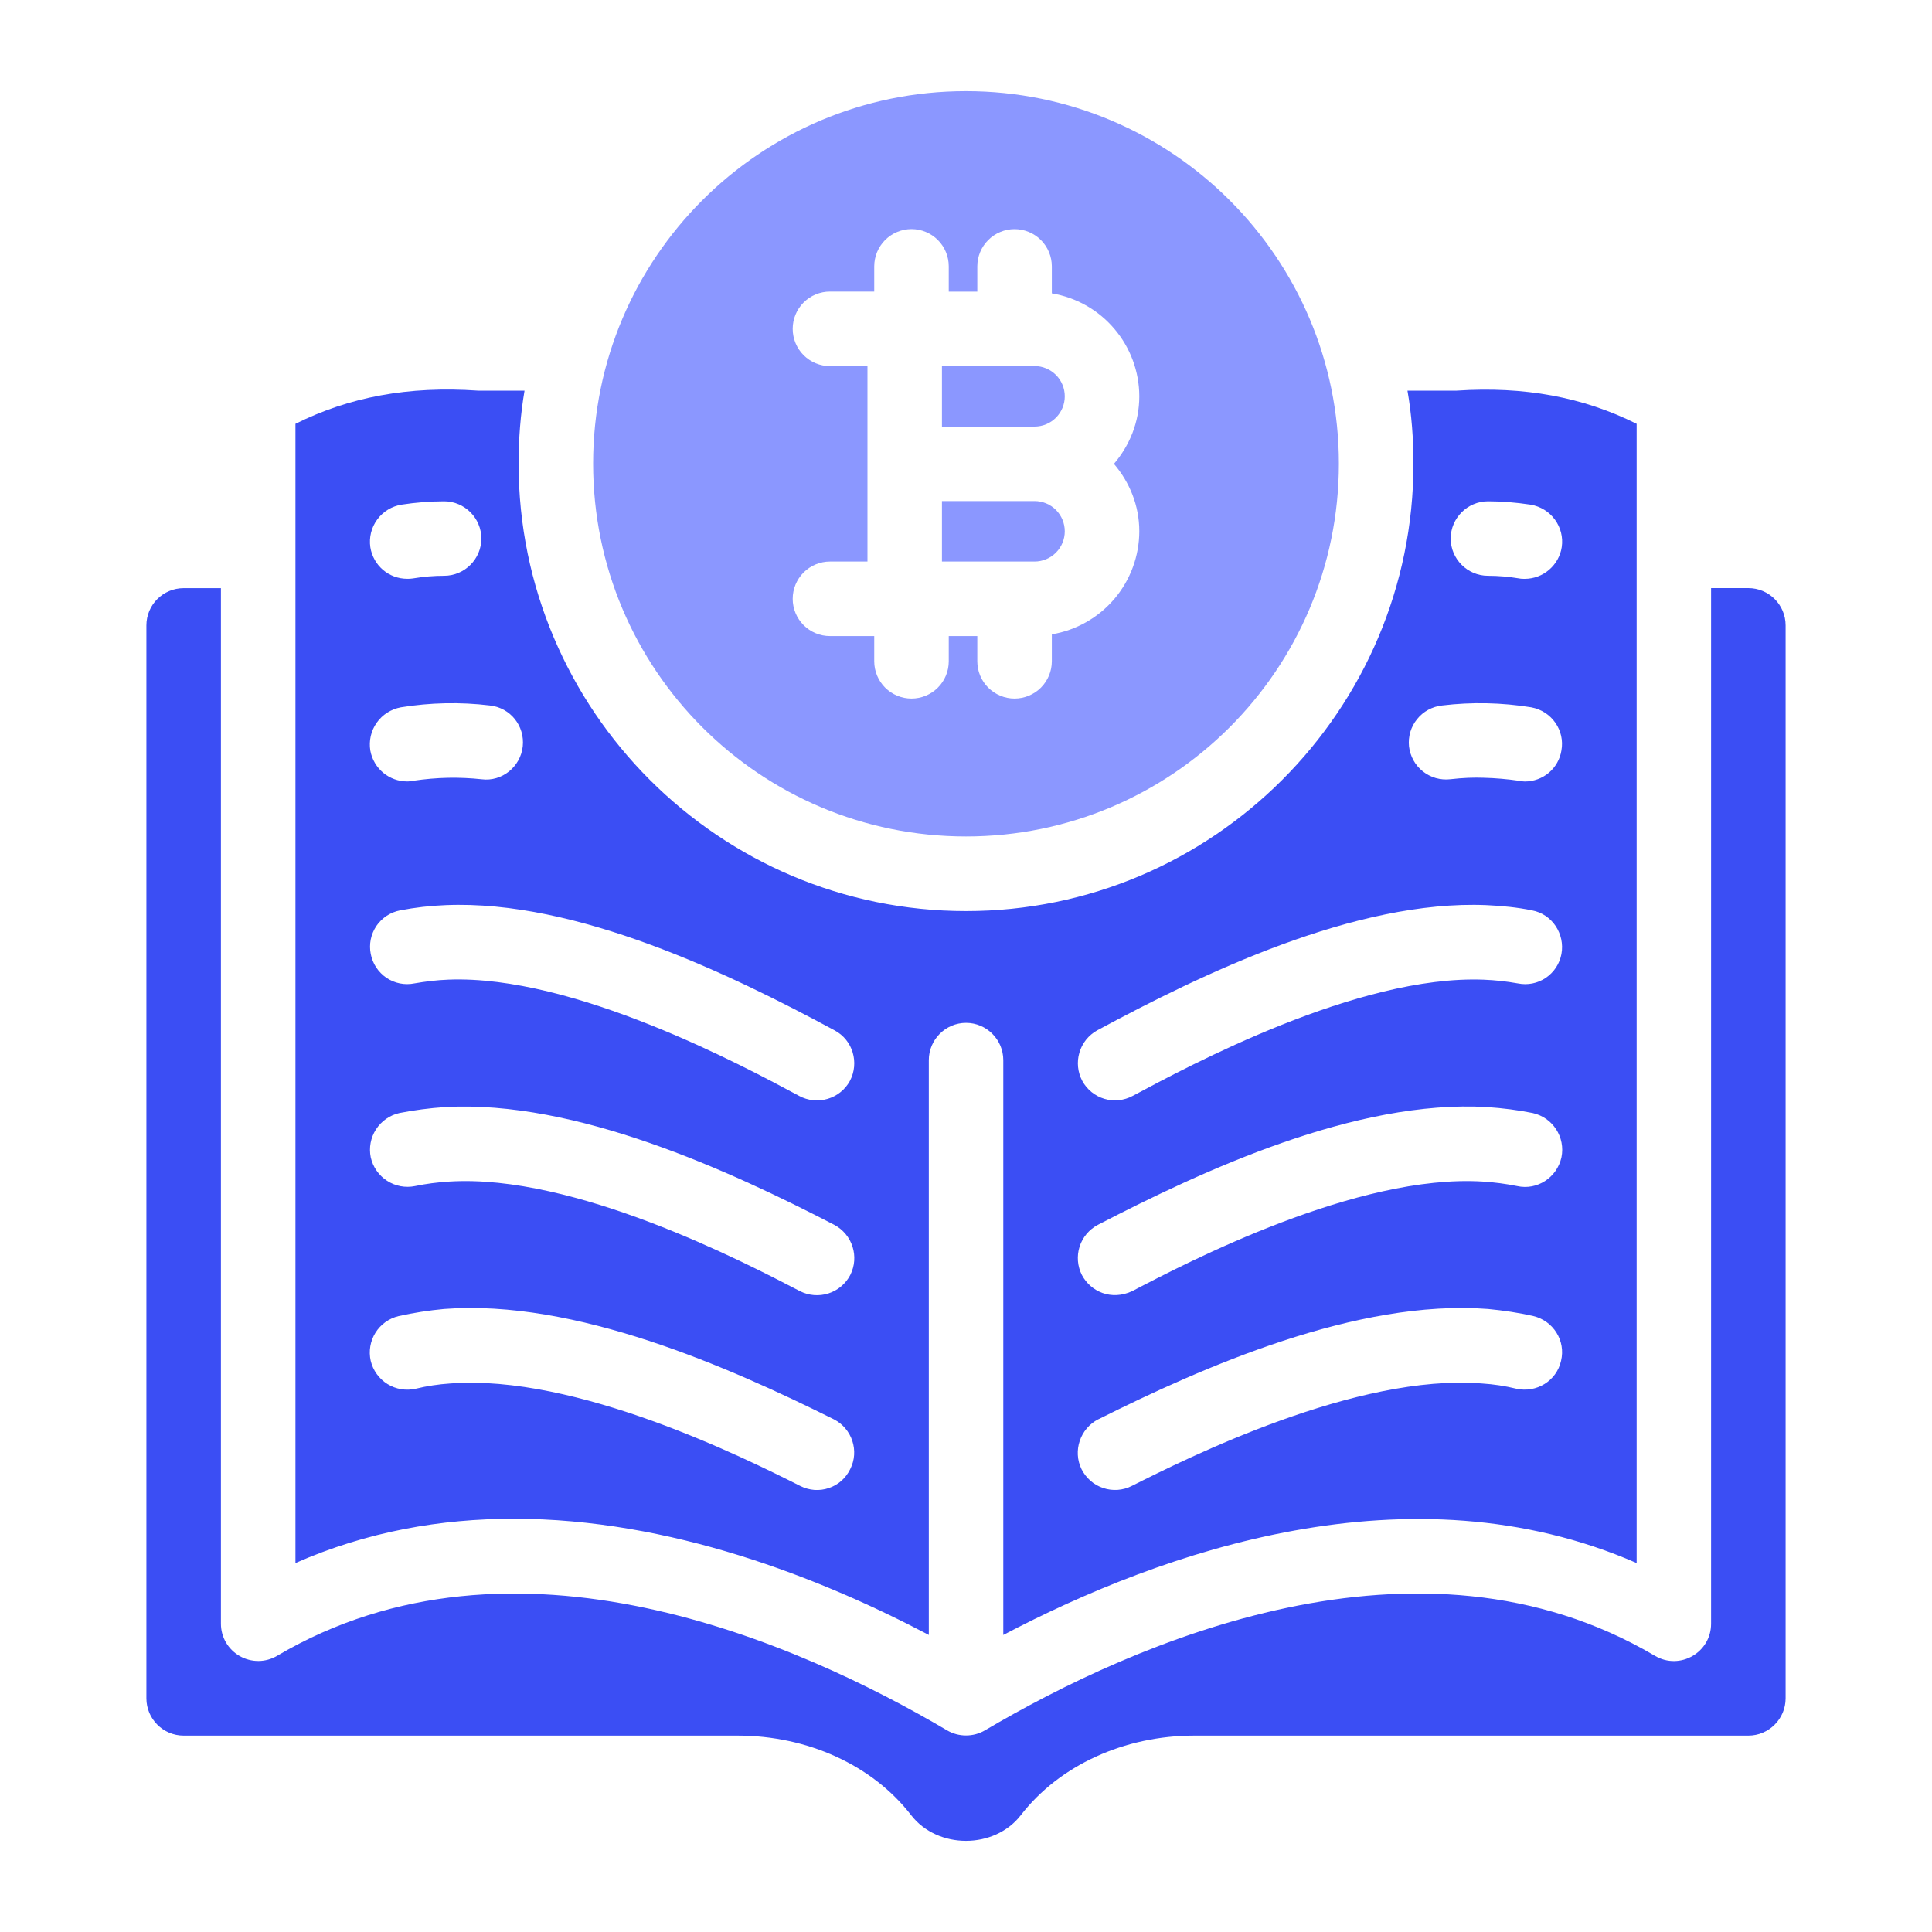
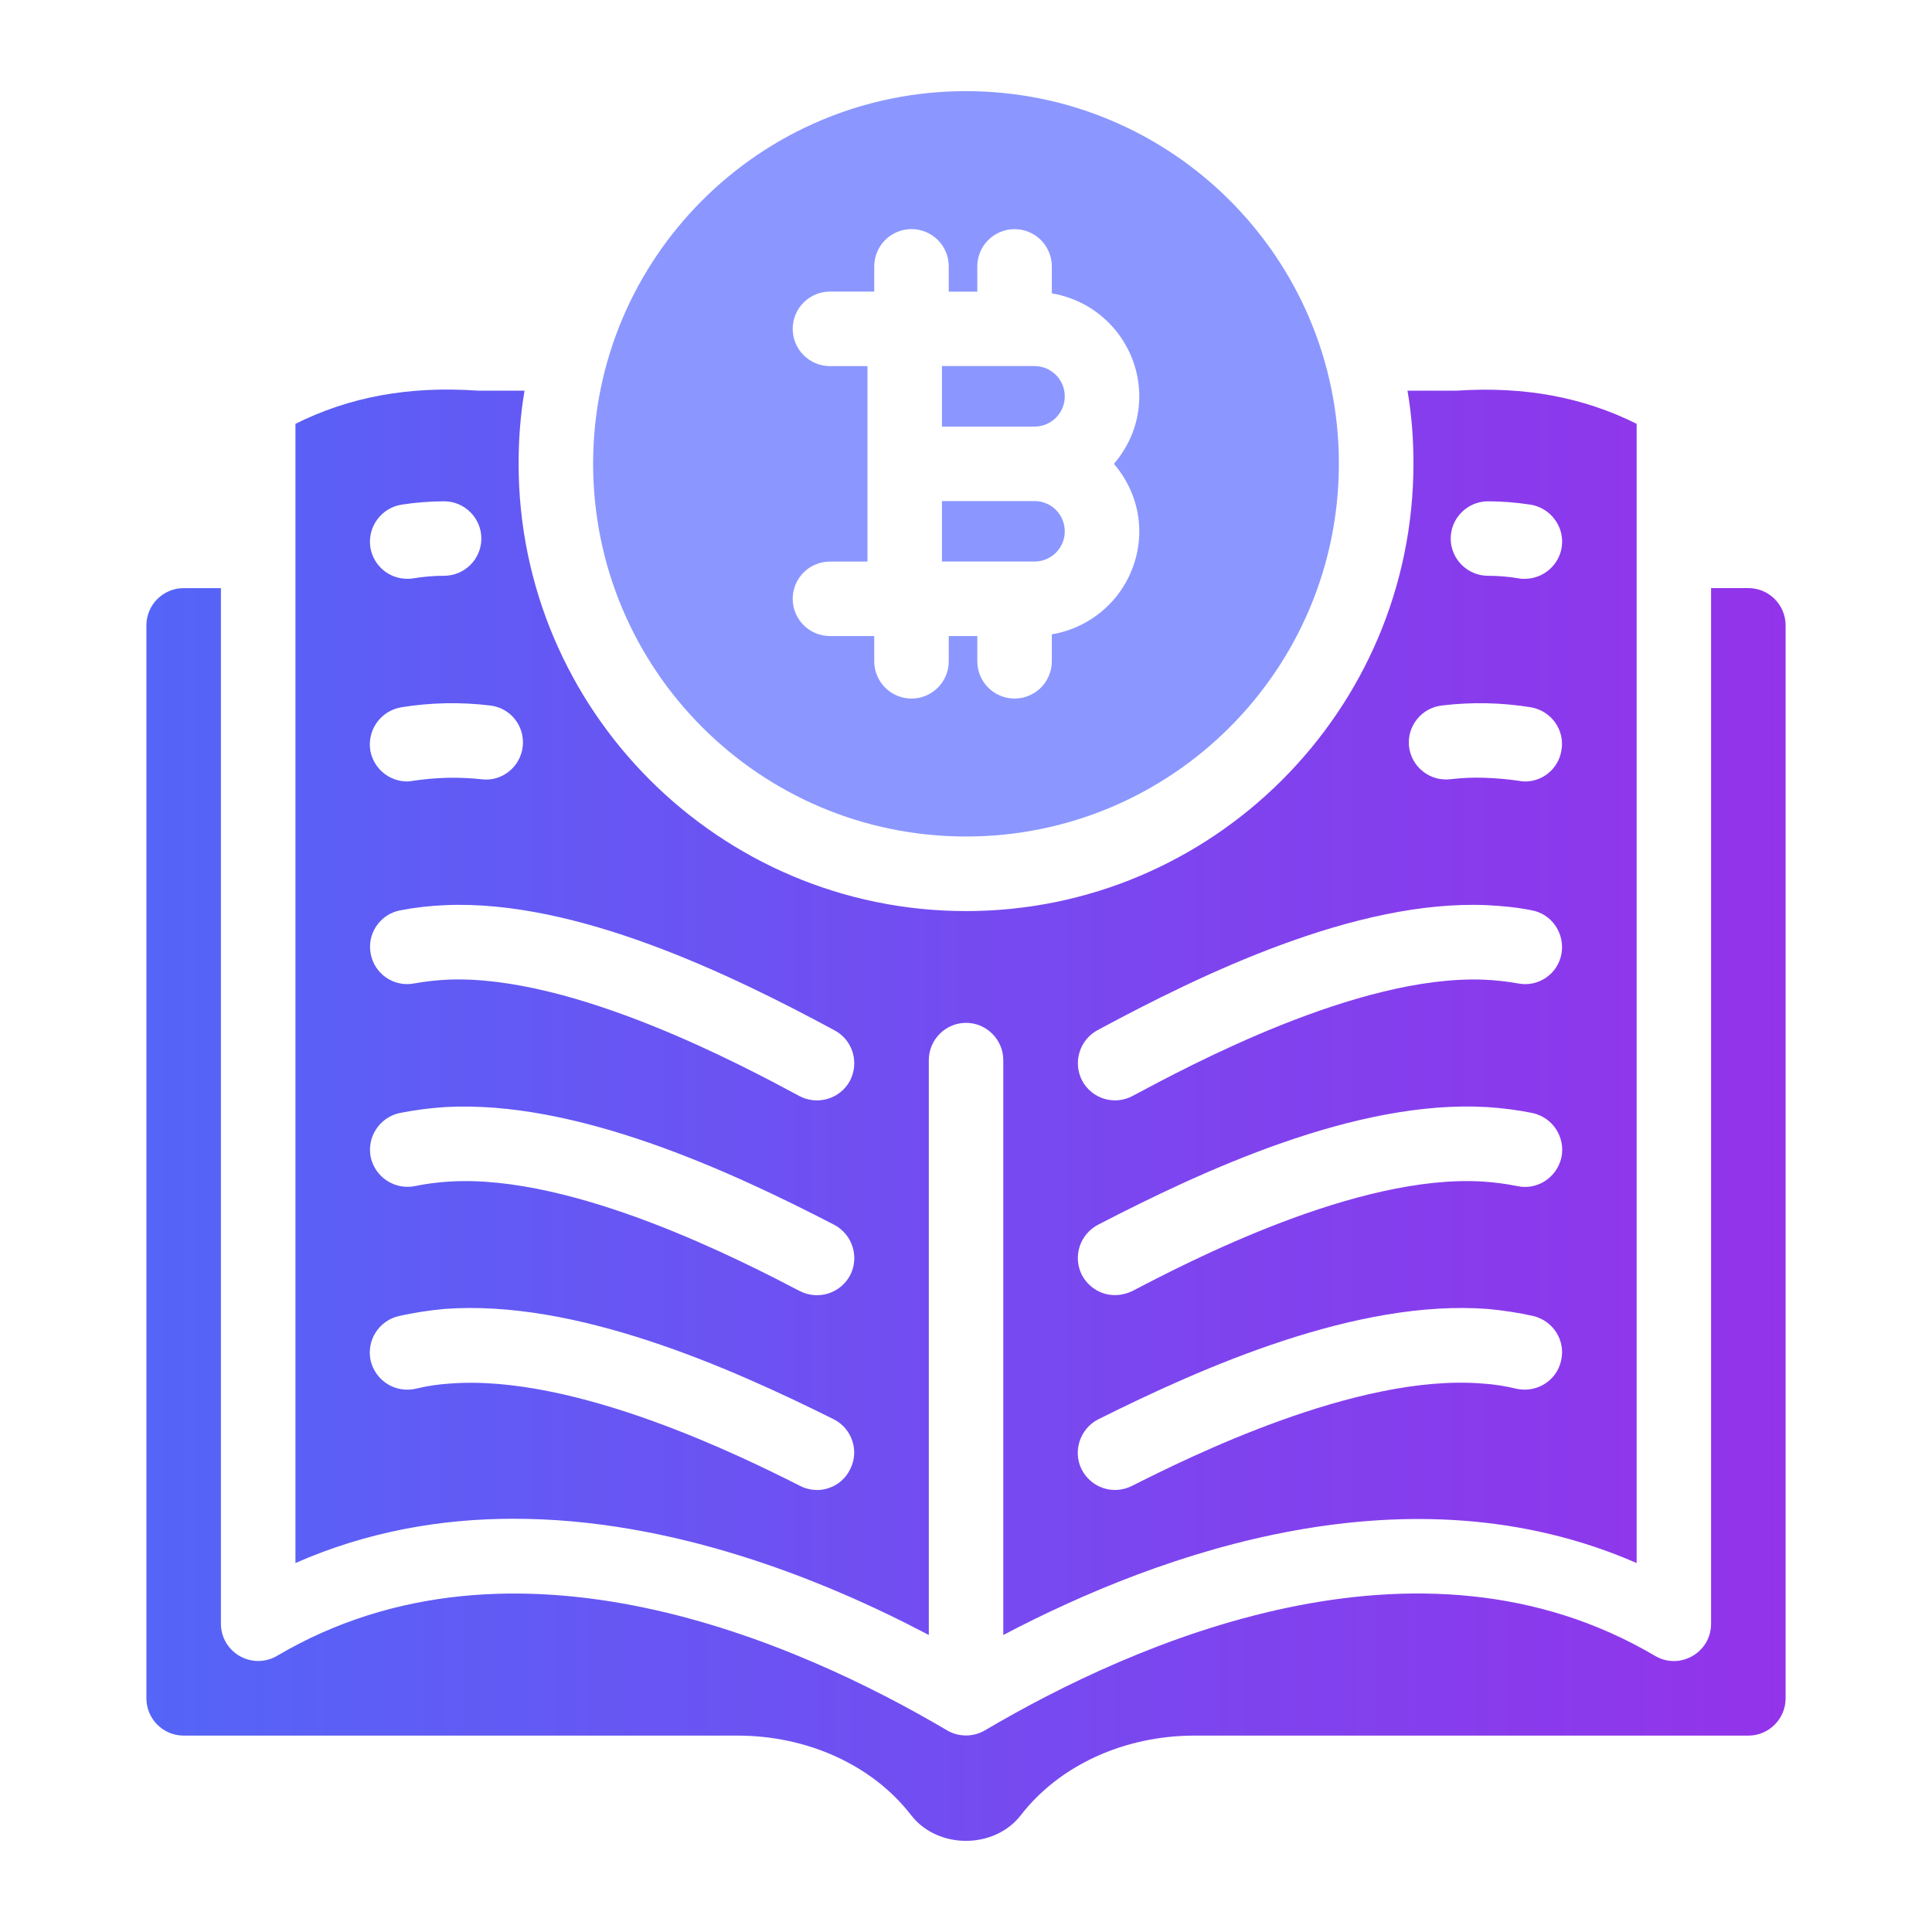
<svg xmlns="http://www.w3.org/2000/svg" width="40" height="40" viewBox="0 0 40 40" fill="none">
-   <path d="M19.23 33.85V21.949C19.23 21.524 19.577 21.177 20.001 21.177C20.425 21.177 20.772 21.524 20.772 21.949V33.85C24.058 32.122 29.187 30.31 33.885 32.361V8.775C32.774 8.22 31.555 7.995 30.159 8.088H29.14C29.226 8.582 29.264 9.083 29.264 9.6C29.264 14.706 25.107 18.863 20.001 18.863C14.894 18.863 10.737 14.706 10.737 9.6C10.737 9.083 10.776 8.582 10.86 8.088H9.897C8.454 7.988 7.228 8.22 6.117 8.775V32.361C7.606 31.706 9.133 31.444 10.637 31.444C13.876 31.444 16.977 32.663 19.23 33.85ZM30.808 10.379C31.093 10.379 31.378 10.402 31.687 10.448C32.111 10.518 32.396 10.912 32.334 11.328C32.306 11.51 32.213 11.676 32.073 11.796C31.933 11.917 31.755 11.983 31.57 11.984C31.533 11.984 31.494 11.984 31.455 11.976C31.241 11.94 31.024 11.921 30.807 11.921C30.383 11.921 30.035 11.574 30.035 11.15C30.035 10.726 30.383 10.379 30.808 10.379ZM29.858 14.606C30.471 14.532 31.092 14.545 31.702 14.644C32.126 14.721 32.404 15.123 32.327 15.54C32.298 15.719 32.205 15.882 32.067 15.999C31.928 16.116 31.752 16.18 31.57 16.18C31.527 16.179 31.483 16.174 31.44 16.164C31.202 16.13 30.962 16.109 30.722 16.103C30.514 16.095 30.291 16.103 30.028 16.133C29.927 16.145 29.825 16.136 29.727 16.109C29.63 16.081 29.539 16.034 29.459 15.971C29.38 15.908 29.313 15.83 29.264 15.741C29.215 15.653 29.184 15.555 29.172 15.454C29.161 15.353 29.171 15.252 29.199 15.154C29.228 15.057 29.276 14.966 29.34 14.888C29.403 14.809 29.482 14.743 29.571 14.695C29.66 14.647 29.757 14.617 29.858 14.606ZM22.717 21.332C24.876 20.168 28.062 18.625 30.777 18.74C31.101 18.755 31.417 18.786 31.718 18.848C32.134 18.925 32.404 19.334 32.328 19.751C32.309 19.851 32.271 19.946 32.216 20.03C32.16 20.115 32.088 20.188 32.004 20.245C31.92 20.302 31.826 20.341 31.726 20.361C31.627 20.381 31.524 20.38 31.425 20.36C31.191 20.318 30.953 20.292 30.715 20.283C28.108 20.183 24.607 22.072 23.45 22.69C23.27 22.786 23.06 22.808 22.865 22.75C22.67 22.692 22.506 22.559 22.408 22.38C22.312 22.2 22.29 21.989 22.348 21.793C22.405 21.596 22.538 21.431 22.717 21.332ZM22.732 25.358C24.892 24.24 28.069 22.758 30.792 22.921C31.117 22.943 31.432 22.983 31.733 23.044C32.15 23.137 32.413 23.546 32.328 23.962C32.235 24.379 31.826 24.649 31.41 24.556C31.176 24.509 30.939 24.478 30.7 24.463C28.1 24.301 24.591 26.13 23.442 26.731C23.008 26.933 22.583 26.743 22.4 26.399C22.307 26.217 22.29 26.005 22.352 25.81C22.414 25.615 22.551 25.453 22.732 25.358ZM22.74 29.385C24.9 28.305 28.093 26.893 30.808 27.101C31.132 27.132 31.448 27.179 31.749 27.248C32.158 27.348 32.42 27.757 32.32 28.174C32.227 28.59 31.811 28.845 31.394 28.752C31.161 28.695 30.924 28.659 30.684 28.644C28.085 28.435 24.583 30.186 23.434 30.764C23.343 30.811 23.244 30.838 23.142 30.846C23.04 30.853 22.938 30.841 22.841 30.808C22.744 30.776 22.654 30.725 22.578 30.658C22.501 30.591 22.438 30.509 22.392 30.418C22.207 30.041 22.362 29.577 22.74 29.384V29.385ZM17.279 21.332C17.657 21.533 17.795 22.003 17.595 22.381C17.497 22.56 17.331 22.693 17.134 22.751C16.938 22.809 16.727 22.787 16.546 22.69C15.397 22.072 11.88 20.183 9.288 20.282C9.041 20.291 8.802 20.321 8.579 20.36C8.48 20.38 8.377 20.38 8.278 20.36C8.179 20.34 8.084 20.3 8 20.244C7.917 20.187 7.845 20.114 7.789 20.03C7.733 19.945 7.695 19.85 7.676 19.751C7.656 19.652 7.656 19.549 7.676 19.45C7.696 19.351 7.736 19.256 7.792 19.172C7.849 19.088 7.922 19.017 8.006 18.961C8.091 18.905 8.186 18.867 8.285 18.848C8.596 18.788 8.91 18.752 9.226 18.74C11.934 18.625 15.119 20.167 17.279 21.332ZM17.603 26.399C17.508 26.581 17.345 26.717 17.151 26.779C16.956 26.841 16.744 26.824 16.561 26.731C15.405 26.13 11.895 24.301 9.303 24.463C9.057 24.478 8.817 24.509 8.594 24.556C8.394 24.597 8.185 24.558 8.014 24.447C7.842 24.336 7.721 24.162 7.676 23.962C7.635 23.762 7.674 23.554 7.785 23.382C7.896 23.21 8.07 23.089 8.269 23.044C8.58 22.983 8.894 22.942 9.211 22.921C11.918 22.767 15.112 24.24 17.271 25.358C17.649 25.558 17.795 26.021 17.603 26.399ZM8.315 10.448C8.606 10.403 8.9 10.38 9.195 10.379C9.619 10.379 9.966 10.726 9.966 11.15C9.966 11.574 9.619 11.921 9.195 11.921C8.986 11.921 8.778 11.937 8.546 11.976C8.509 11.983 8.469 11.983 8.431 11.983C8.054 11.983 7.729 11.713 7.667 11.328C7.638 11.125 7.689 10.919 7.811 10.755C7.932 10.59 8.113 10.48 8.315 10.448ZM8.3 14.644C8.91 14.545 9.53 14.532 10.143 14.606C10.568 14.652 10.868 15.03 10.823 15.454C10.776 15.878 10.39 16.187 9.974 16.134C9.743 16.109 9.511 16.099 9.279 16.103C9.039 16.108 8.8 16.129 8.562 16.164C8.516 16.171 8.477 16.179 8.431 16.179C8.061 16.179 7.737 15.917 7.667 15.54C7.634 15.337 7.681 15.13 7.8 14.962C7.918 14.795 8.098 14.681 8.3 14.644H8.3ZM9.318 28.644C9.079 28.66 8.841 28.695 8.608 28.752C8.408 28.798 8.197 28.764 8.022 28.655C7.848 28.547 7.723 28.374 7.675 28.174C7.63 27.974 7.666 27.765 7.774 27.592C7.882 27.419 8.055 27.295 8.254 27.248C8.564 27.179 8.878 27.13 9.195 27.101C11.909 26.893 15.095 28.305 17.263 29.385C17.64 29.577 17.795 30.04 17.602 30.418C17.558 30.509 17.496 30.591 17.42 30.659C17.344 30.726 17.255 30.777 17.158 30.809C17.062 30.842 16.96 30.854 16.859 30.847C16.758 30.839 16.659 30.811 16.568 30.765C15.419 30.186 11.925 28.444 9.318 28.644Z" fill="#3B4EF4" />
-   <path d="M36.198 12.176H35.426V33.618C35.426 34.214 34.779 34.586 34.264 34.282C29.365 31.39 23.471 34.008 20.392 35.825C20.273 35.895 20.138 35.931 20 35.931C19.862 35.931 19.727 35.895 19.608 35.825C16.53 34.008 10.635 31.392 5.737 34.282C5.62 34.351 5.486 34.388 5.35 34.389C5.215 34.389 5.081 34.354 4.963 34.287C4.845 34.219 4.747 34.122 4.678 34.005C4.61 33.887 4.574 33.754 4.574 33.618V12.177H3.802C3.377 12.177 3.031 12.522 3.031 12.948V35.162C3.031 35.587 3.377 35.934 3.802 35.934H15.271C16.723 35.934 18.067 36.549 18.863 37.58C19.412 38.291 20.588 38.29 21.136 37.58C21.934 36.549 23.277 35.934 24.728 35.934H36.198C36.623 35.934 36.969 35.586 36.969 35.162V12.948C36.969 12.522 36.623 12.176 36.198 12.176Z" fill="#3B4EF4" />
-   <path d="M20 17.318C24.264 17.318 27.72 13.863 27.72 9.598C27.72 5.342 24.264 1.887 19.999 1.887C15.735 1.887 12.28 5.342 12.28 9.598C12.28 13.863 15.735 17.318 20 17.318ZM17.183 7.58C16.979 7.58 16.783 7.498 16.638 7.354C16.493 7.209 16.412 7.013 16.412 6.808C16.412 6.604 16.493 6.407 16.638 6.263C16.783 6.118 16.979 6.037 17.183 6.037H18.1V5.515C18.1 5.31 18.182 5.114 18.326 4.969C18.471 4.825 18.667 4.743 18.872 4.743C19.076 4.743 19.273 4.825 19.417 4.969C19.562 5.114 19.643 5.31 19.643 5.515V6.038H20.234V5.515C20.234 5.311 20.315 5.115 20.46 4.97C20.605 4.825 20.801 4.744 21.005 4.744C21.21 4.744 21.406 4.825 21.551 4.97C21.695 5.115 21.777 5.311 21.777 5.515V6.074C22.282 6.158 22.741 6.418 23.072 6.809C23.404 7.199 23.587 7.694 23.588 8.206C23.588 8.741 23.386 9.225 23.063 9.604C23.386 9.982 23.588 10.466 23.588 11C23.587 11.512 23.404 12.007 23.073 12.398C22.741 12.788 22.282 13.049 21.777 13.133V13.691C21.777 13.896 21.695 14.092 21.551 14.237C21.406 14.381 21.21 14.463 21.005 14.463C20.801 14.463 20.605 14.381 20.46 14.237C20.315 14.092 20.234 13.896 20.234 13.691V13.169H19.643V13.691C19.643 13.896 19.562 14.092 19.417 14.237C19.273 14.381 19.076 14.463 18.872 14.463C18.667 14.463 18.471 14.381 18.326 14.237C18.182 14.092 18.1 13.896 18.1 13.691V13.169H17.183C16.979 13.169 16.783 13.088 16.638 12.943C16.493 12.798 16.412 12.602 16.412 12.398C16.412 12.193 16.493 11.997 16.638 11.852C16.783 11.708 16.979 11.626 17.183 11.626H17.96V7.58L17.183 7.58Z" fill="#8B97FF" />
-   <path d="M21.862 7.763C21.979 7.88 22.045 8.039 22.045 8.206C22.045 8.372 21.979 8.531 21.862 8.648C21.744 8.766 21.585 8.832 21.419 8.832H19.502V7.579H21.419C21.585 7.579 21.744 7.645 21.862 7.763Z" fill="#8B97FF" />
-   <path d="M21.862 10.557C21.979 10.675 22.045 10.834 22.045 11C22.045 11.166 21.979 11.325 21.862 11.442C21.744 11.56 21.585 11.626 21.419 11.626H19.502V10.374H21.419C21.585 10.374 21.744 10.44 21.862 10.557Z" fill="#8B97FF" />
+   <path d="M19.23 33.851V21.949C19.23 21.525 19.577 21.177 20.001 21.177C20.425 21.177 20.772 21.525 20.772 21.949V33.851C24.058 32.122 29.187 30.31 33.885 32.361V8.775C32.774 8.22 31.555 7.996 30.159 8.088H29.14C29.226 8.582 29.264 9.083 29.264 9.6C29.264 14.706 25.107 18.863 20.001 18.863C14.894 18.863 10.737 14.706 10.737 9.6C10.737 9.083 10.776 8.582 10.86 8.088H9.897C8.454 7.988 7.228 8.22 6.117 8.775V32.361C7.606 31.706 9.133 31.444 10.637 31.444C13.876 31.444 16.977 32.663 19.23 33.851ZM30.808 10.379C31.093 10.379 31.378 10.402 31.687 10.448C32.111 10.518 32.396 10.912 32.334 11.328C32.306 11.51 32.213 11.676 32.073 11.796C31.933 11.917 31.755 11.983 31.57 11.984C31.533 11.984 31.494 11.984 31.455 11.976C31.241 11.94 31.024 11.921 30.807 11.921C30.383 11.921 30.035 11.574 30.035 11.15C30.035 10.726 30.383 10.379 30.808 10.379ZM29.858 14.606C30.471 14.532 31.092 14.545 31.702 14.645C32.126 14.722 32.404 15.123 32.327 15.54C32.298 15.719 32.205 15.882 32.067 15.999C31.928 16.117 31.752 16.181 31.57 16.18C31.527 16.179 31.483 16.174 31.44 16.165C31.202 16.13 30.962 16.11 30.722 16.103C30.514 16.095 30.291 16.103 30.028 16.133C29.927 16.145 29.825 16.136 29.727 16.109C29.63 16.081 29.539 16.034 29.459 15.971C29.38 15.908 29.313 15.83 29.264 15.741C29.215 15.653 29.184 15.555 29.172 15.454C29.161 15.354 29.171 15.252 29.199 15.154C29.228 15.057 29.276 14.967 29.34 14.888C29.403 14.809 29.482 14.744 29.571 14.695C29.66 14.647 29.757 14.617 29.858 14.606ZM22.717 21.332C24.876 20.168 28.062 18.625 30.777 18.74C31.101 18.756 31.417 18.786 31.718 18.848C32.134 18.925 32.404 19.334 32.328 19.751C32.309 19.851 32.271 19.946 32.216 20.031C32.16 20.116 32.088 20.188 32.004 20.245C31.92 20.302 31.826 20.341 31.726 20.361C31.627 20.381 31.524 20.38 31.425 20.36C31.191 20.318 30.953 20.292 30.715 20.283C28.108 20.183 24.607 22.072 23.45 22.69C23.27 22.787 23.06 22.808 22.865 22.75C22.67 22.692 22.506 22.559 22.408 22.38C22.312 22.2 22.29 21.989 22.348 21.793C22.405 21.596 22.538 21.431 22.717 21.332ZM22.732 25.358C24.892 24.24 28.069 22.759 30.792 22.921C31.117 22.943 31.432 22.983 31.733 23.045C32.15 23.137 32.413 23.546 32.328 23.962C32.235 24.379 31.826 24.649 31.41 24.556C31.176 24.509 30.939 24.478 30.7 24.463C28.1 24.301 24.591 26.13 23.442 26.731C23.008 26.934 22.583 26.743 22.4 26.399C22.307 26.217 22.29 26.005 22.352 25.81C22.414 25.616 22.551 25.454 22.732 25.358ZM22.74 29.385C24.9 28.305 28.093 26.893 30.808 27.101C31.132 27.132 31.448 27.179 31.749 27.248C32.158 27.348 32.42 27.757 32.32 28.174C32.227 28.59 31.811 28.845 31.394 28.752C31.161 28.695 30.924 28.659 30.684 28.644C28.085 28.436 24.583 30.186 23.434 30.765C23.343 30.811 23.244 30.838 23.142 30.846C23.04 30.854 22.938 30.841 22.841 30.809C22.744 30.776 22.654 30.725 22.578 30.658C22.501 30.591 22.438 30.51 22.392 30.418C22.207 30.041 22.362 29.577 22.74 29.384V29.385ZM17.279 21.332C17.657 21.533 17.795 22.003 17.595 22.381C17.497 22.56 17.331 22.693 17.134 22.751C16.938 22.809 16.727 22.787 16.546 22.69C15.397 22.073 11.88 20.183 9.288 20.282C9.041 20.291 8.802 20.322 8.579 20.36C8.48 20.38 8.377 20.38 8.278 20.36C8.179 20.34 8.084 20.3 8 20.244C7.917 20.187 7.845 20.114 7.789 20.03C7.733 19.945 7.695 19.851 7.676 19.751C7.656 19.652 7.656 19.549 7.676 19.45C7.696 19.351 7.736 19.256 7.792 19.173C7.849 19.089 7.922 19.017 8.006 18.961C8.091 18.905 8.186 18.867 8.285 18.848C8.596 18.788 8.91 18.752 9.226 18.74C11.934 18.625 15.119 20.167 17.279 21.332ZM17.603 26.399C17.508 26.581 17.345 26.717 17.151 26.779C16.956 26.841 16.744 26.824 16.561 26.731C15.405 26.13 11.895 24.301 9.303 24.463C9.057 24.479 8.817 24.509 8.594 24.556C8.394 24.597 8.185 24.558 8.014 24.447C7.842 24.336 7.721 24.162 7.676 23.962C7.635 23.762 7.674 23.554 7.785 23.382C7.896 23.21 8.07 23.089 8.269 23.045C8.58 22.983 8.894 22.942 9.211 22.921C11.918 22.767 15.112 24.24 17.271 25.358C17.649 25.558 17.795 26.021 17.603 26.399ZM8.315 10.448C8.606 10.403 8.9 10.38 9.195 10.379C9.619 10.379 9.966 10.726 9.966 11.15C9.966 11.574 9.619 11.921 9.195 11.921C8.986 11.921 8.778 11.937 8.546 11.976C8.509 11.983 8.469 11.983 8.431 11.983C8.054 11.983 7.729 11.713 7.667 11.328C7.638 11.125 7.689 10.919 7.811 10.755C7.932 10.59 8.113 10.48 8.315 10.448ZM8.3 14.645C8.91 14.545 9.53 14.532 10.143 14.606C10.568 14.652 10.868 15.03 10.823 15.454C10.776 15.879 10.39 16.187 9.974 16.134C9.743 16.109 9.511 16.099 9.279 16.103C9.039 16.108 8.8 16.129 8.562 16.164C8.516 16.171 8.477 16.179 8.431 16.179C8.061 16.179 7.737 15.917 7.667 15.54C7.634 15.337 7.681 15.13 7.8 14.962C7.918 14.795 8.098 14.681 8.3 14.645H8.3ZM9.318 28.645C9.079 28.66 8.841 28.695 8.608 28.752C8.408 28.798 8.197 28.764 8.022 28.655C7.848 28.547 7.723 28.374 7.675 28.174C7.63 27.974 7.666 27.765 7.774 27.592C7.882 27.419 8.055 27.295 8.254 27.248C8.564 27.179 8.878 27.13 9.195 27.101C11.909 26.893 15.095 28.305 17.263 29.385C17.64 29.577 17.795 30.04 17.602 30.418C17.558 30.51 17.496 30.591 17.42 30.659C17.344 30.726 17.255 30.777 17.158 30.809C17.062 30.842 16.96 30.855 16.859 30.847C16.758 30.839 16.659 30.812 16.568 30.765C15.419 30.186 11.925 28.444 9.318 28.645Z" fill="url(#paint0_linear_74_20)" />
+   <path d="M36.198 12.176H35.426V33.618C35.426 34.214 34.779 34.586 34.264 34.282C29.365 31.39 23.471 34.008 20.392 35.825C20.273 35.895 20.138 35.931 20 35.931C19.862 35.931 19.727 35.895 19.608 35.825C16.53 34.008 10.635 31.392 5.737 34.282C5.62 34.351 5.486 34.388 5.35 34.389C5.215 34.389 5.081 34.354 4.963 34.287C4.845 34.22 4.747 34.122 4.678 34.005C4.61 33.887 4.574 33.754 4.574 33.618V12.177H3.802C3.377 12.177 3.031 12.522 3.031 12.948V35.162C3.031 35.587 3.377 35.934 3.802 35.934H15.271C16.723 35.934 18.067 36.549 18.863 37.58C19.412 38.291 20.588 38.29 21.136 37.58C21.934 36.549 23.277 35.934 24.728 35.934H36.198C36.623 35.934 36.969 35.587 36.969 35.162V12.948C36.969 12.522 36.623 12.176 36.198 12.176Z" fill="url(#paint1_linear_74_20)" />
+   <path d="M20 17.319C24.264 17.319 27.72 13.863 27.72 9.598C27.72 5.342 24.264 1.887 19.999 1.887C15.735 1.887 12.28 5.342 12.28 9.599C12.28 13.863 15.735 17.319 20 17.319ZM17.183 7.58C16.979 7.58 16.783 7.498 16.638 7.354C16.493 7.209 16.412 7.013 16.412 6.808C16.412 6.604 16.493 6.408 16.638 6.263C16.783 6.118 16.979 6.037 17.183 6.037H18.1V5.515C18.1 5.31 18.182 5.114 18.326 4.969C18.471 4.825 18.667 4.743 18.872 4.743C19.076 4.743 19.273 4.825 19.417 4.969C19.562 5.114 19.643 5.31 19.643 5.515V6.038H20.234V5.516C20.234 5.311 20.315 5.115 20.46 4.97C20.605 4.825 20.801 4.744 21.005 4.744C21.21 4.744 21.406 4.825 21.551 4.97C21.695 5.115 21.777 5.311 21.777 5.516V6.074C22.282 6.158 22.741 6.418 23.072 6.809C23.404 7.199 23.587 7.694 23.588 8.206C23.588 8.741 23.386 9.225 23.063 9.604C23.386 9.982 23.588 10.466 23.588 11C23.587 11.512 23.404 12.008 23.073 12.398C22.741 12.788 22.282 13.049 21.777 13.133V13.691C21.777 13.896 21.695 14.092 21.551 14.237C21.406 14.381 21.21 14.463 21.005 14.463C20.801 14.463 20.605 14.381 20.46 14.237C20.315 14.092 20.234 13.896 20.234 13.691V13.169H19.643V13.691C19.643 13.896 19.562 14.092 19.417 14.237C19.273 14.381 19.076 14.463 18.872 14.463C18.667 14.463 18.471 14.381 18.326 14.237C18.182 14.092 18.1 13.896 18.1 13.691V13.169H17.183C16.979 13.169 16.783 13.088 16.638 12.943C16.493 12.799 16.412 12.602 16.412 12.398C16.412 12.193 16.493 11.997 16.638 11.852C16.783 11.708 16.979 11.627 17.183 11.627H17.96V7.58L17.183 7.58Z" fill="#8B97FF" />
+   <path d="M21.862 7.763C21.979 7.88 22.045 8.04 22.045 8.206C22.045 8.372 21.979 8.531 21.862 8.649C21.744 8.766 21.585 8.832 21.419 8.832H19.502V7.579H21.419C21.585 7.579 21.744 7.645 21.862 7.763Z" fill="#8B97FF" />
+   <path d="M21.862 10.557C21.979 10.675 22.045 10.834 22.045 11C22.045 11.166 21.979 11.325 21.862 11.443C21.744 11.56 21.585 11.626 21.419 11.626H19.502V10.374H21.419C21.585 10.374 21.744 10.44 21.862 10.557Z" fill="#8B97FF" />
+   <defs>
+     <linearGradient id="paint0_linear_74_20" x1="2.5" y1="23.5" x2="36.5" y2="23.5" gradientUnits="userSpaceOnUse">
+       <stop stop-color="#5465F7" />
+       <stop offset="1" stop-color="#9333EA" />
+     </linearGradient>
+     <linearGradient id="paint1_linear_74_20" x1="3" y1="25" x2="37" y2="25" gradientUnits="userSpaceOnUse">
+       <stop stop-color="#5465F7" />
+       <stop offset="1" stop-color="#9333EA" />
+     </linearGradient>
+   </defs>
</svg>
